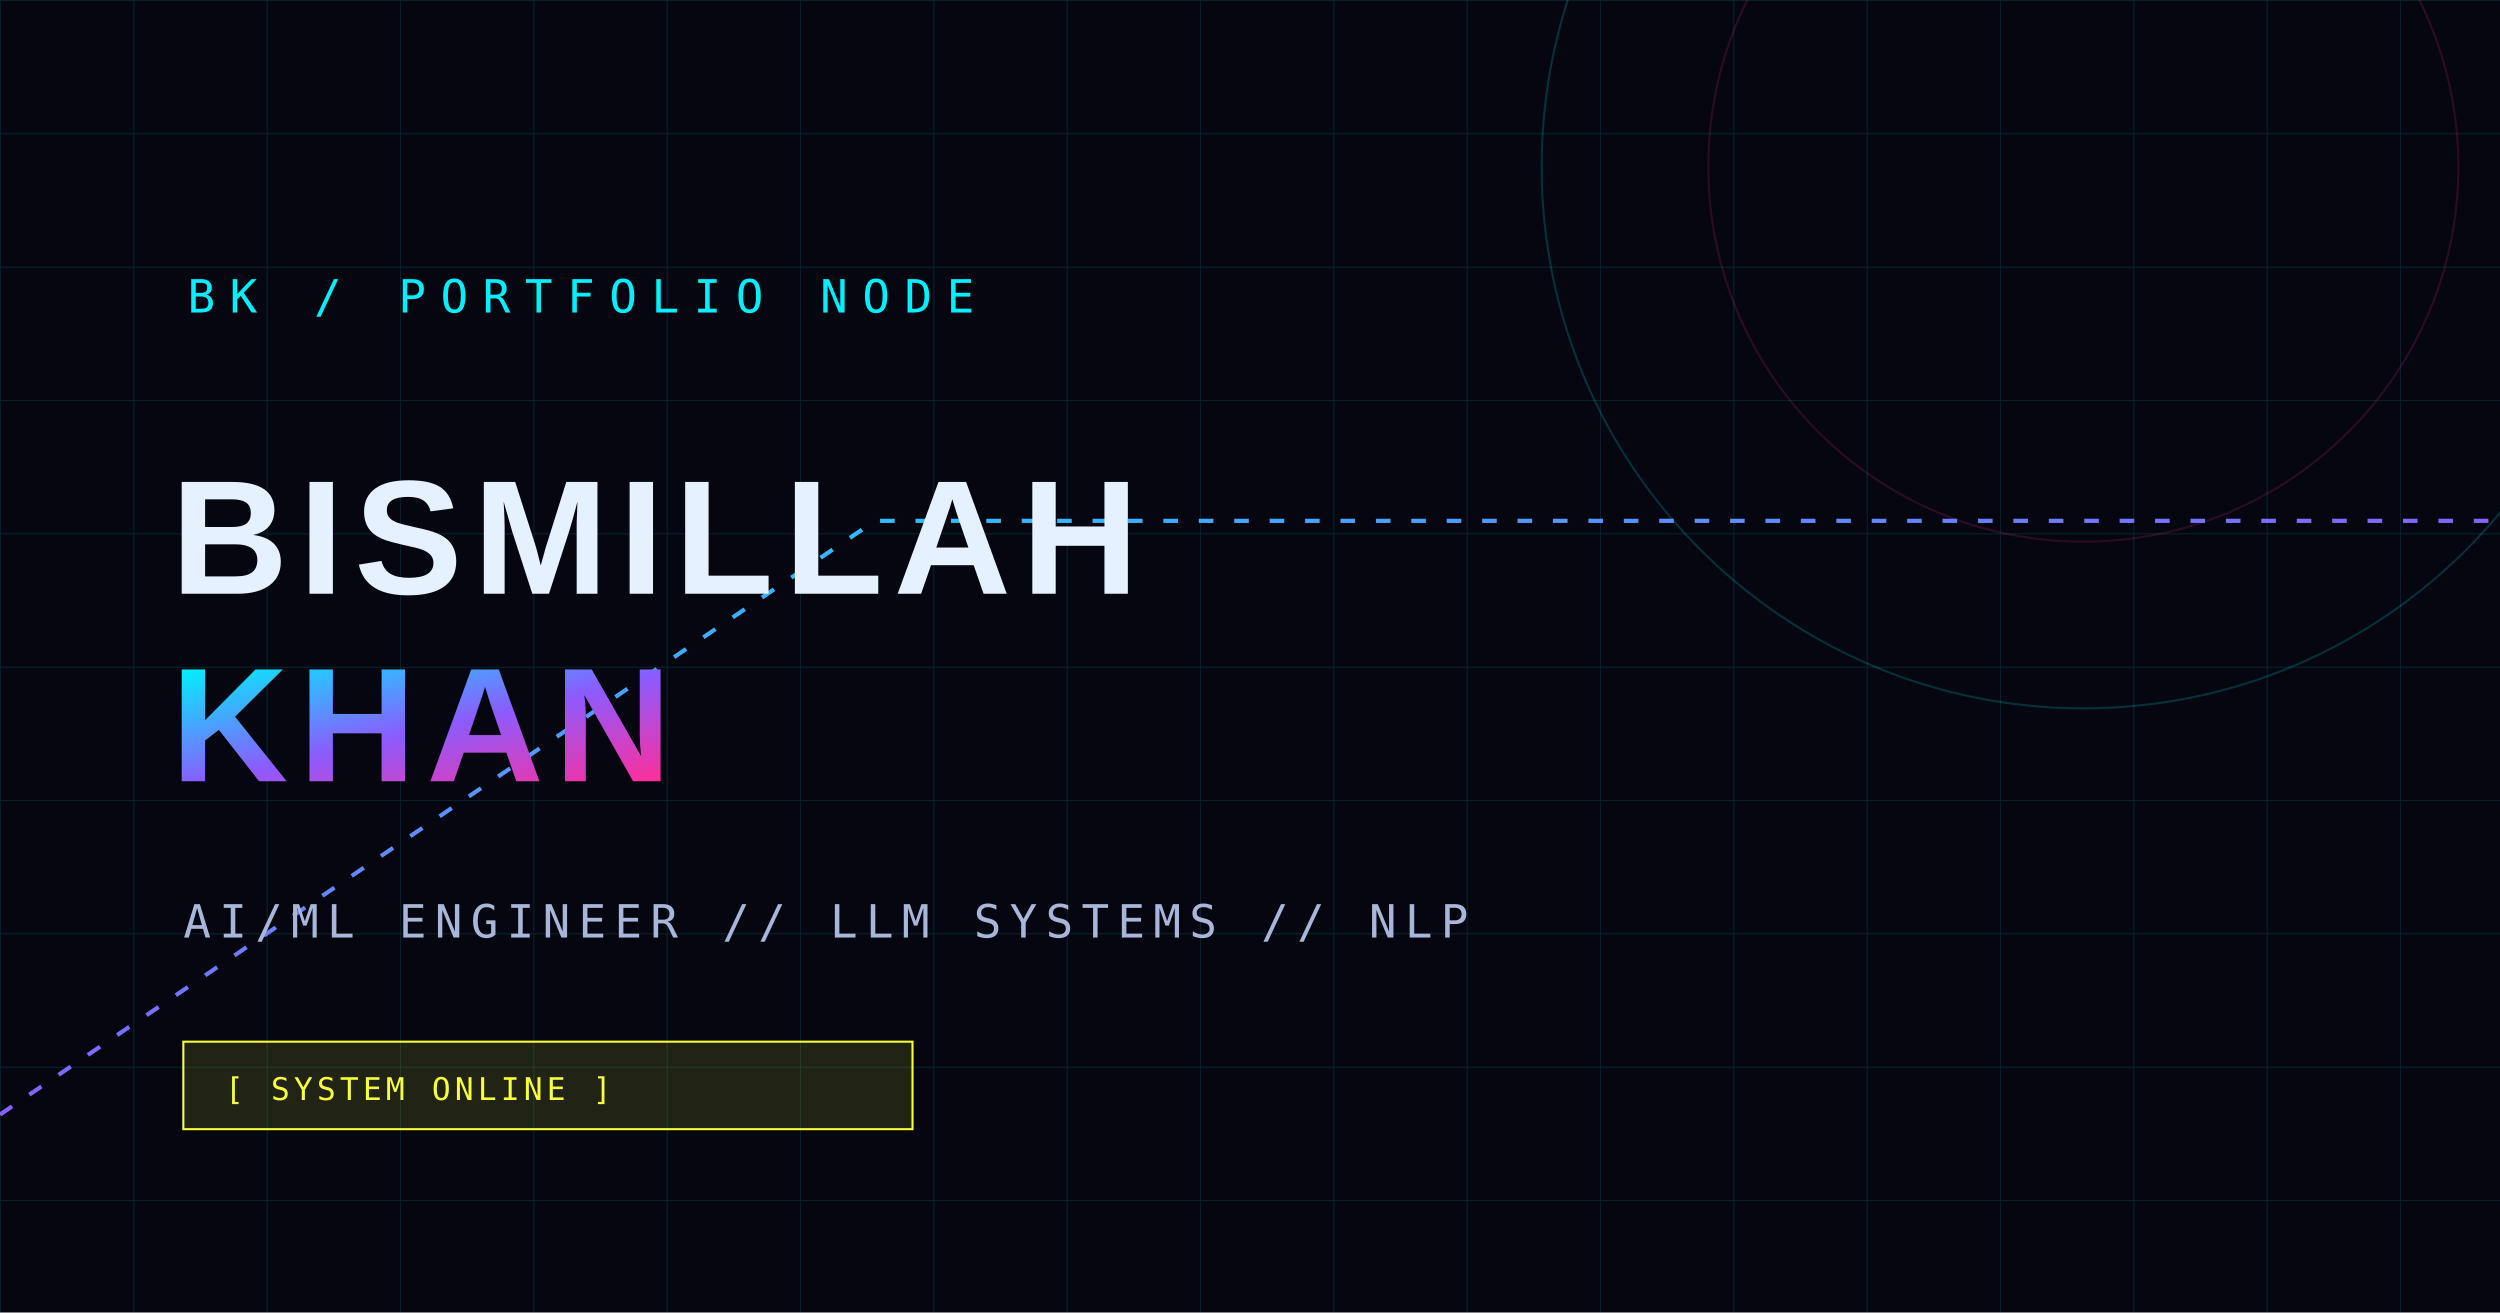
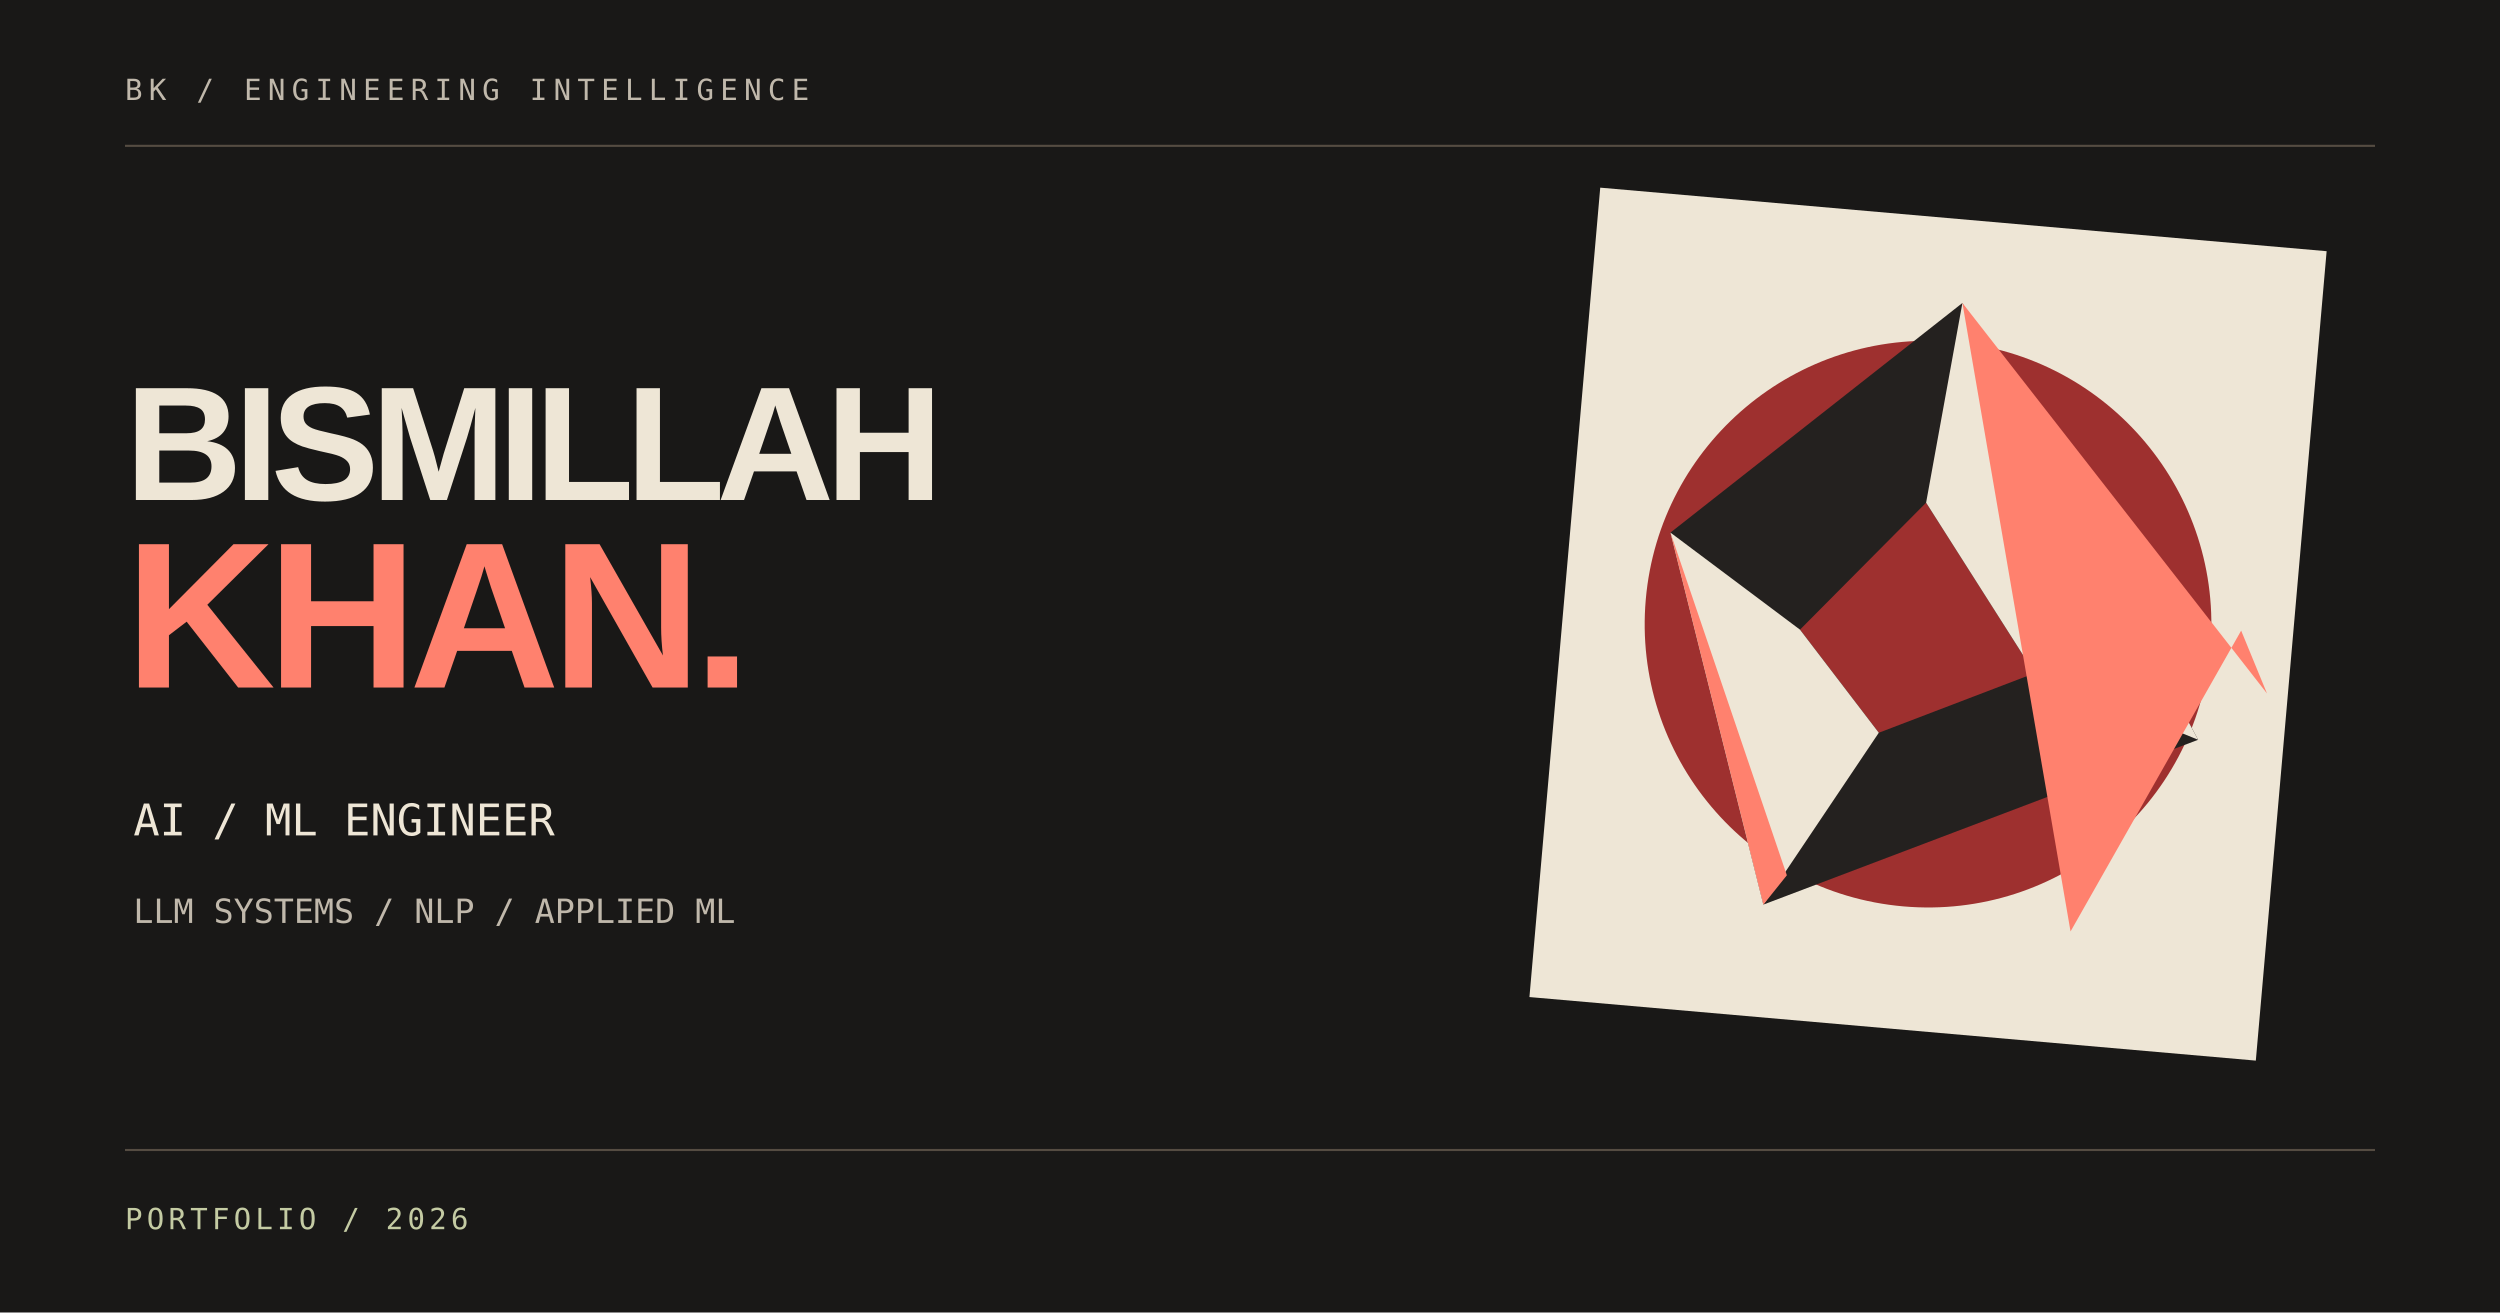
<svg xmlns="http://www.w3.org/2000/svg" width="1200" height="630" viewBox="0 0 1200 630">
-   <defs>
-     <linearGradient id="g" x1="0" y1="0" x2="1" y2="1">
-       <stop stop-color="#00f0ff" />
-       <stop offset=".52" stop-color="#8b5cff" />
-       <stop offset="1" stop-color="#ff2e9a" />
-     </linearGradient>
-     <pattern id="grid" width="64" height="64" patternUnits="userSpaceOnUse">
-       <path d="M64 0H0V64" fill="none" stroke="#00f0ff" stroke-opacity=".12" />
-     </pattern>
-   </defs>
-   <rect width="1200" height="630" fill="#05060f" />
-   <rect width="1200" height="630" fill="url(#grid)" />
-   <circle cx="1000" cy="80" r="260" fill="none" stroke="#00f0ff" stroke-opacity=".18" />
-   <circle cx="1000" cy="80" r="180" fill="none" stroke="#ff2e9a" stroke-opacity=".16" />
-   <path d="M0 535 420 250 1200 250" fill="none" stroke="url(#g)" stroke-width="2" stroke-dasharray="7 10" />
-   <text x="90" y="150" fill="#00f0ff" font-family="monospace" font-size="22" letter-spacing="7">BK / PORTFOLIO NODE</text>
-   <text x="82" y="285" fill="#e6f1ff" font-family="Arial, sans-serif" font-size="78" font-weight="700" letter-spacing="5">BISMILLAH</text>
-   <text x="82" y="375" fill="url(#g)" font-family="Arial, sans-serif" font-size="78" font-weight="700" letter-spacing="5">KHAN</text>
-   <text x="88" y="450" fill="#a9b6d9" font-family="monospace" font-size="22" letter-spacing="4">AI/ML ENGINEER // LLM SYSTEMS // NLP</text>
-   <rect x="88" y="500" width="350" height="42" fill="#f7ff3c" fill-opacity=".12" stroke="#f7ff3c" />
-   <text x="108" y="528" fill="#f7ff3c" font-family="monospace" font-size="15" letter-spacing="2">[ SYSTEM ONLINE ]</text>
+   <rect width="1200" height="630" fill="#191817" />
+   <path d="M60 70h1080M60 552h1080" stroke="#554c42" />
+   <text x="60" y="48" fill="#c0b8ab" font-family="monospace" font-size="14" letter-spacing="3">BK / ENGINEERING INTELLIGENCE</text>
+   <text x="60" y="240" fill="#eee6d6" font-family="Arial,sans-serif" font-size="78" font-weight="700" letter-spacing="-4">BISMILLAH</text>
+   <text x="60" y="330" fill="#ff816e" font-family="Arial,sans-serif" font-size="100" font-weight="700" letter-spacing="-4">KHAN.</text>
+   <text x="64" y="401" fill="#eee6d6" font-family="monospace" font-size="21">AI / ML ENGINEER</text>
+   <text x="64" y="443" fill="#c0b8ab" font-family="monospace" font-size="16">LLM SYSTEMS / NLP / APPLIED ML</text>
+   <g transform="translate(780 135) rotate(5 150 170)">
+     <path fill="#eee6d6" d="M-30-30h350v390H-30z" />
+     <circle cx="145" cy="165" r="136" fill="#9e302f" />
+     <path d="M148 10 279 209 78 306 18 132Zm-9 97-55 66 42 46 72-35Z" fill="#24211f" fill-rule="evenodd" />
+     <path d="m148 10 131 199-81-25-59-77ZM18 132l66 41 42 46-48 87Z" fill="#eee6d6" />
+     <path d="m148 10 78 296 69-151 15 29Zm-130 122 60 174 10-15Z" fill="#ff816e" />
+   </g>
+   <text x="60" y="590" fill="#c4cba3" font-family="monospace" font-size="14" letter-spacing="2">PORTFOLIO / 2026</text>
</svg>
